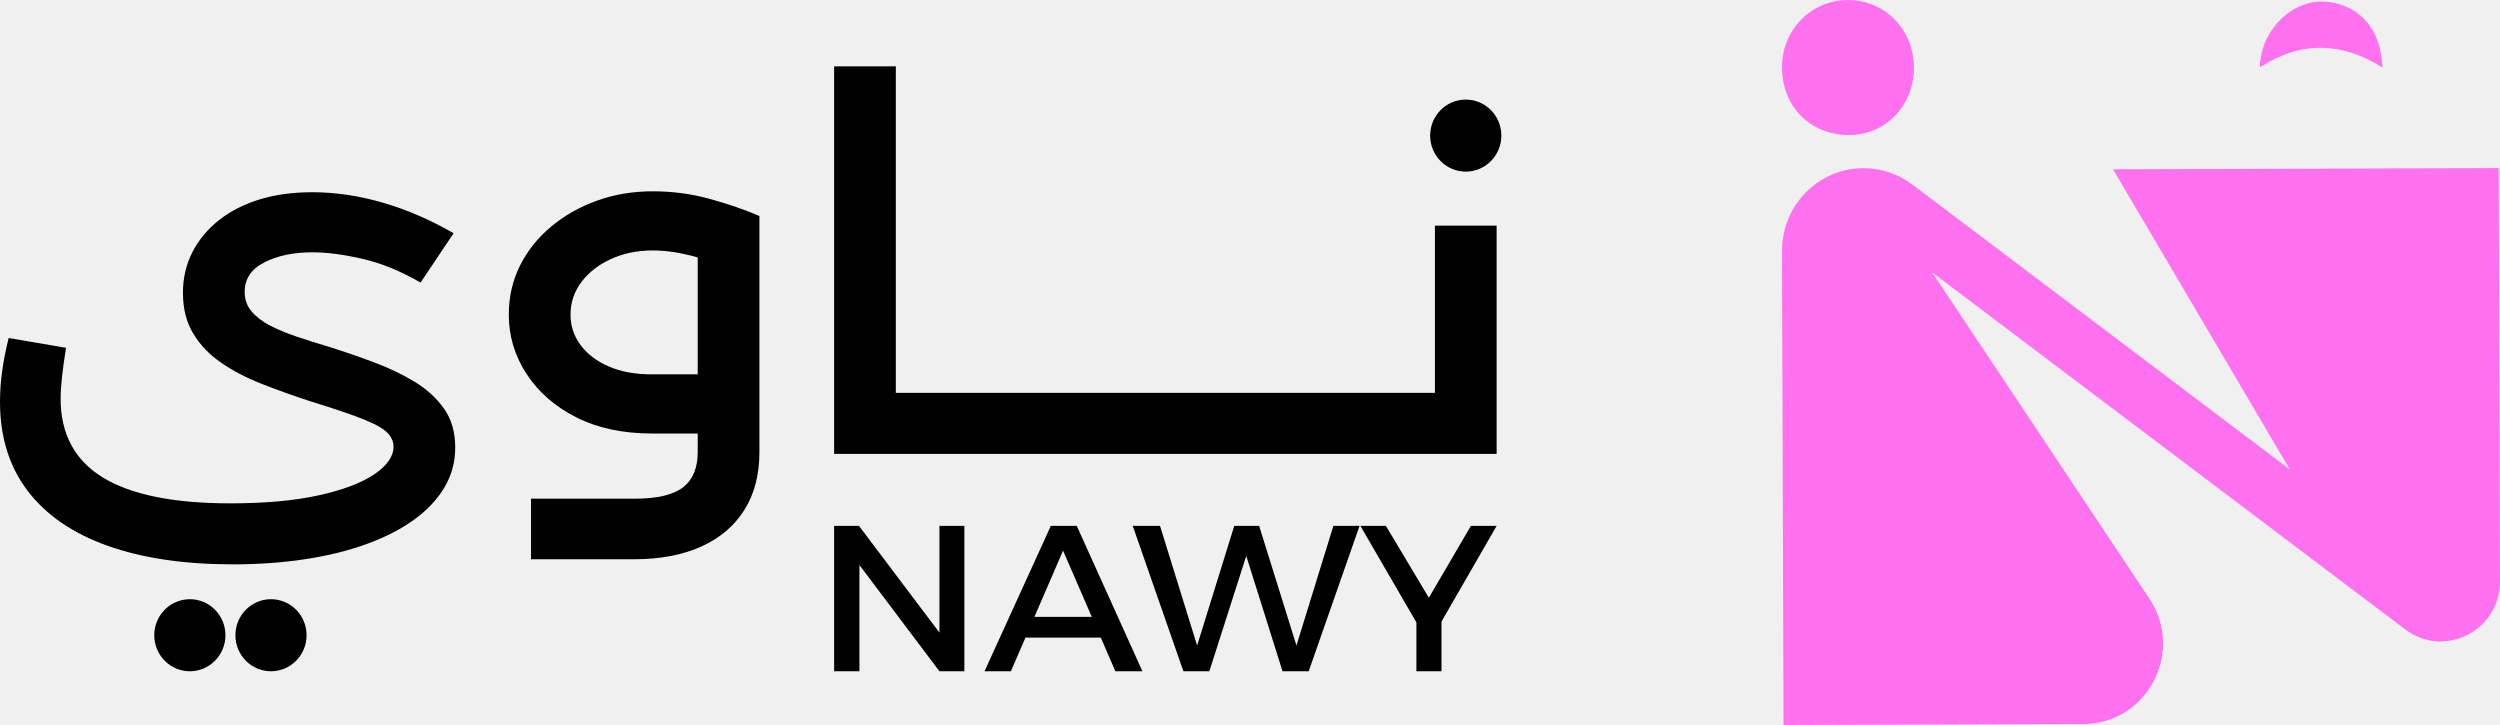
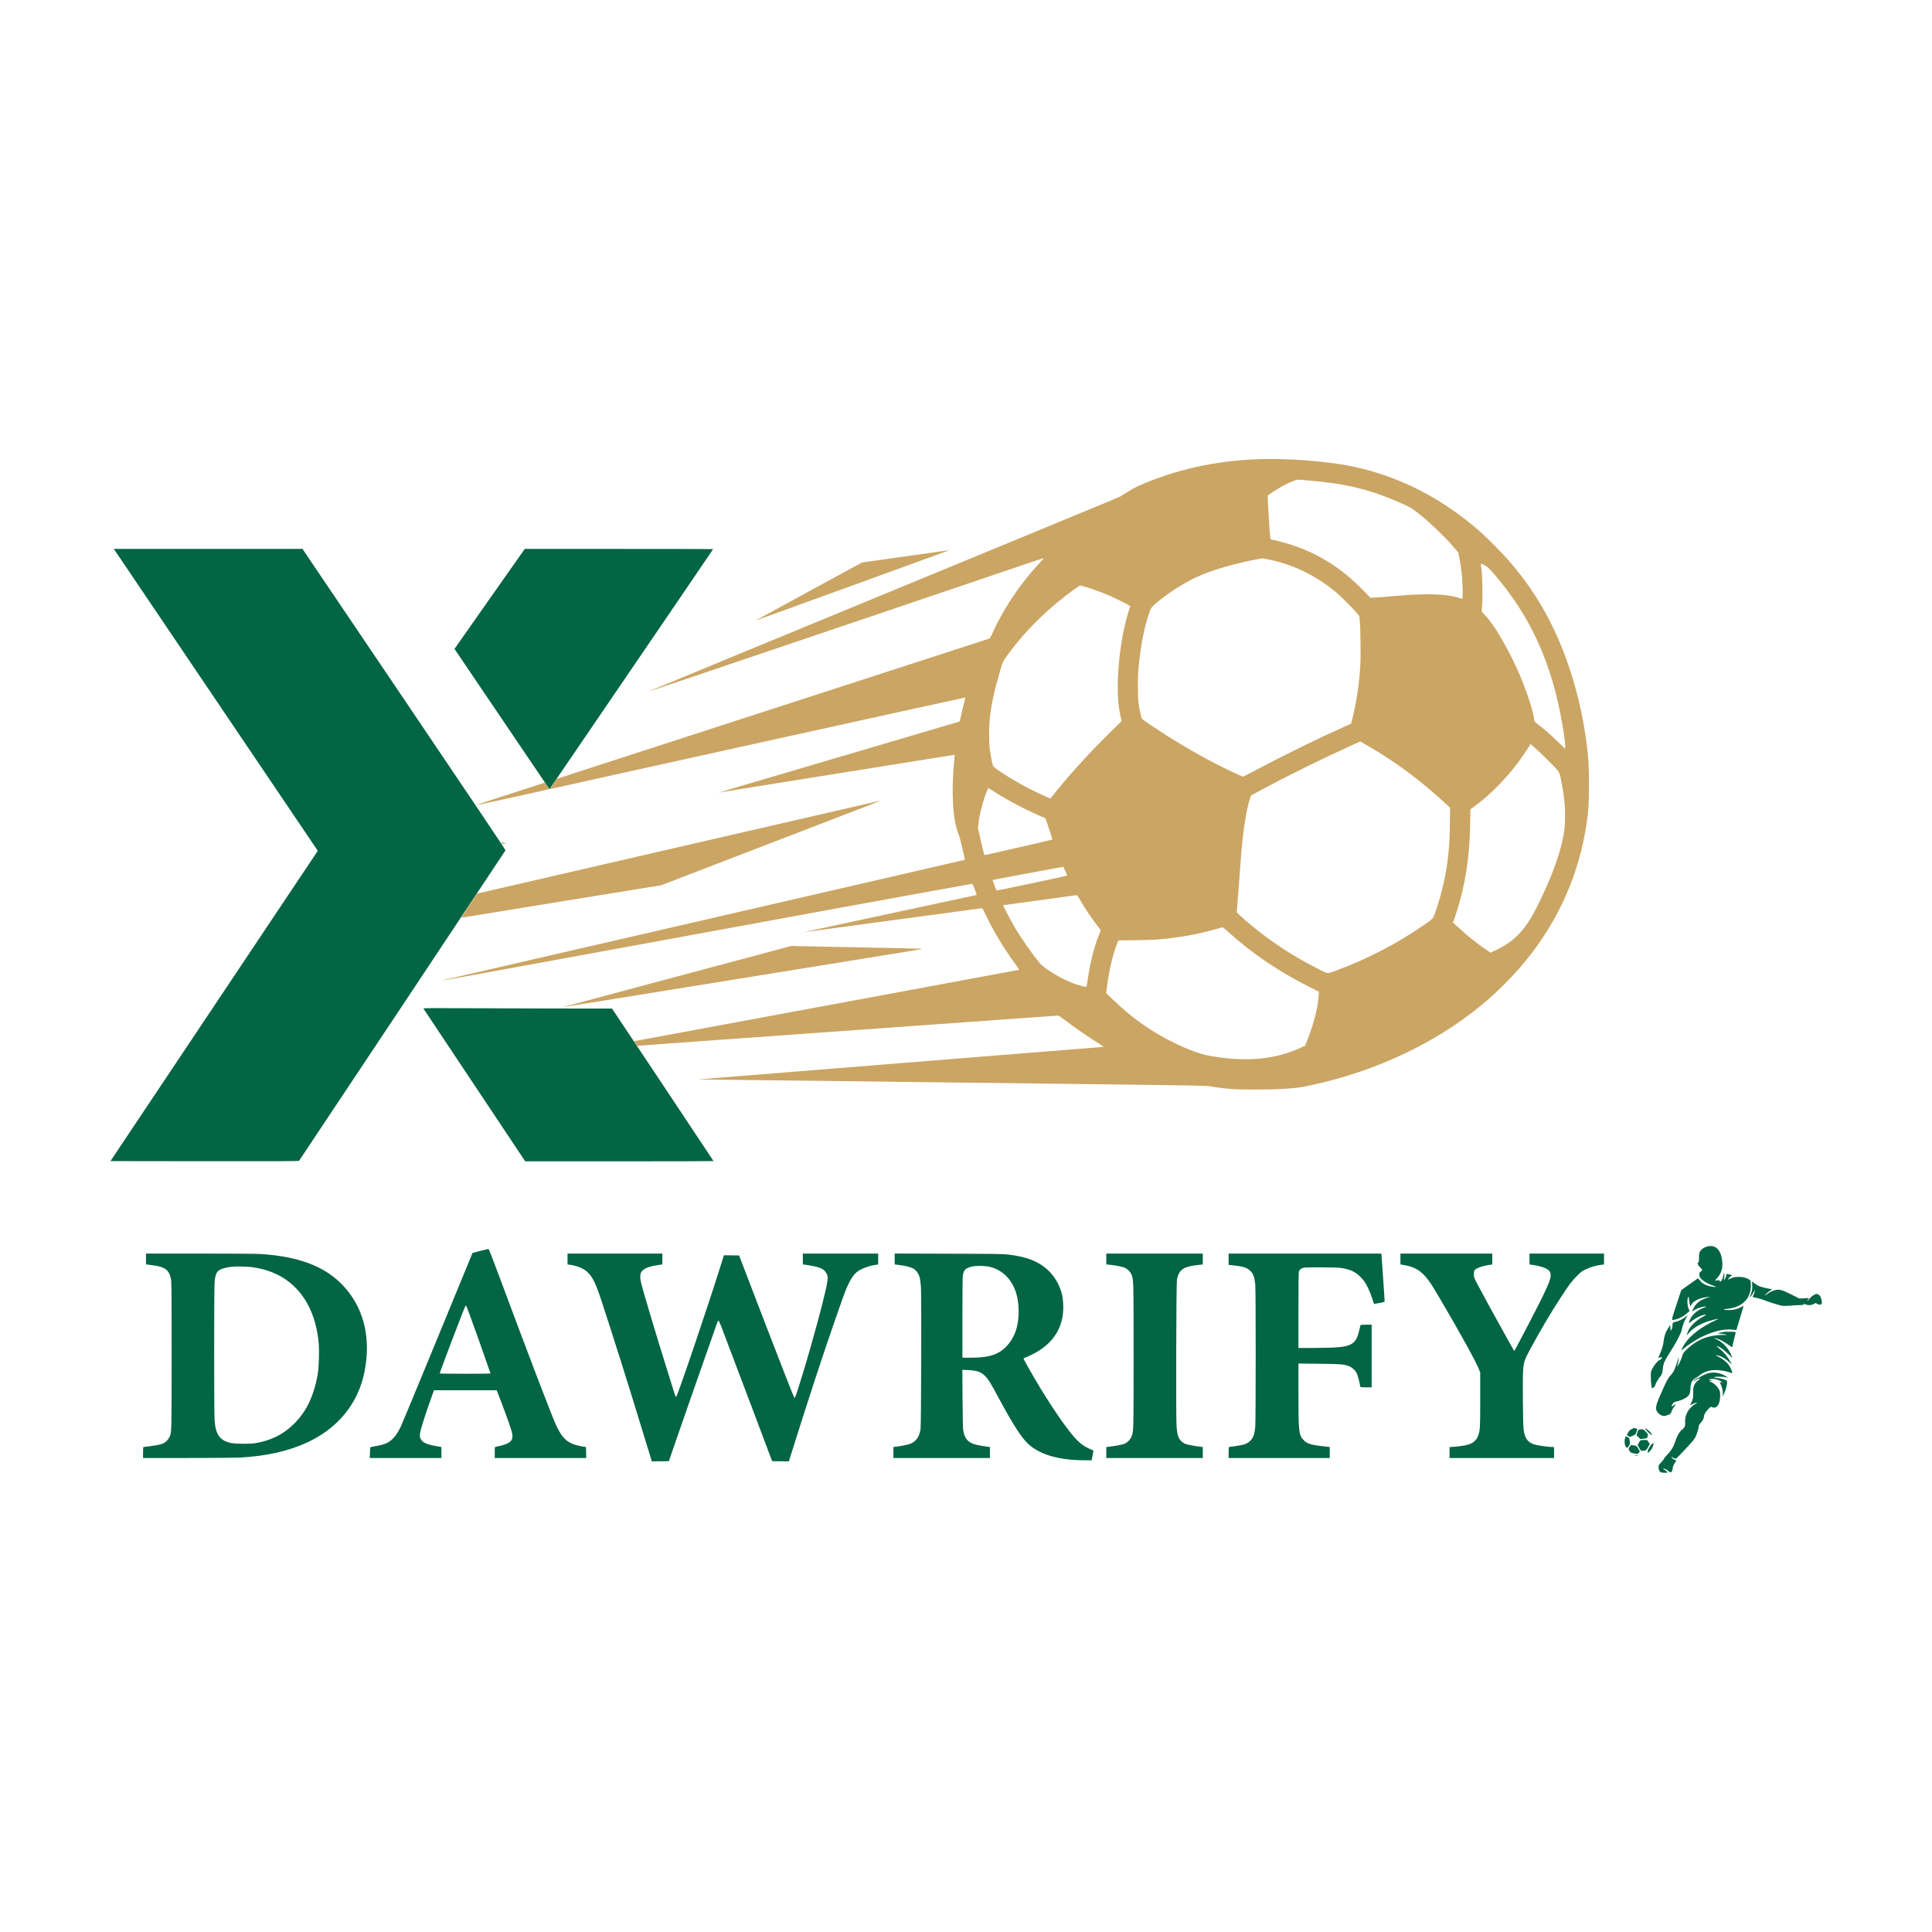
- <svg xmlns="http://www.w3.org/2000/svg" width="100" height="29" viewBox="0 0 100 29" fill="none">
-   <path d="M76.558 2.724C76.547 4.26 75.387 5.43 73.905 5.401C72.378 5.371 71.283 4.241 71.28 2.693C71.277 1.187 72.458 -0.01 73.936 0C75.415 0.011 76.568 1.208 76.558 2.724Z" fill="#FF71EE" />
-   <path d="M95.292 2.701C93.682 1.674 92.043 1.629 90.397 2.692C90.398 2.617 90.401 2.543 90.409 2.47C90.41 2.451 90.412 2.431 90.415 2.411C90.416 2.401 90.417 2.391 90.418 2.381C90.579 1.145 91.647 0.063 92.858 0.062C93.775 0.062 94.681 0.549 95.081 1.575C95.206 1.897 95.281 2.272 95.292 2.701Z" fill="#FF71EE" />
-   <path d="M100 23.246L99.948 6.723L84.522 6.773L91.59 18.775L76.493 7.382C75.929 6.955 75.242 6.725 74.537 6.727C72.733 6.73 71.274 8.214 71.28 10.04L71.341 29L83.345 28.961C85.889 28.952 87.395 26.076 85.973 23.941L77.286 10.895L96.211 25.178C97.778 26.361 100.007 25.224 100 23.246Z" fill="#FF71EE" />
-   <path d="M16.585 15.271C16.094 14.973 15.549 14.713 14.95 14.489C14.351 14.265 13.756 14.061 13.164 13.874C12.702 13.738 12.269 13.601 11.865 13.464C11.461 13.328 11.104 13.179 10.793 13.017C10.483 12.856 10.238 12.666 10.057 12.449C9.876 12.232 9.787 11.974 9.787 11.676C9.787 11.154 10.05 10.76 10.577 10.493C11.104 10.226 11.742 10.092 12.493 10.092C13.07 10.092 13.738 10.179 14.496 10.353C15.254 10.527 16.029 10.844 16.823 11.303L18.144 9.329C17.22 8.795 16.278 8.388 15.318 8.108C14.358 7.829 13.416 7.689 12.493 7.689C11.713 7.689 11.01 7.785 10.382 7.978C9.754 8.171 9.213 8.447 8.758 8.807C8.303 9.167 7.95 9.593 7.697 10.083C7.445 10.574 7.318 11.117 7.318 11.713C7.318 12.347 7.455 12.89 7.73 13.343C8.003 13.797 8.375 14.185 8.845 14.508C9.314 14.831 9.848 15.11 10.447 15.346C11.046 15.582 11.684 15.812 12.363 16.035C12.97 16.222 13.485 16.389 13.911 16.538C14.337 16.688 14.687 16.827 14.961 16.958C15.235 17.088 15.434 17.228 15.557 17.377C15.679 17.526 15.741 17.687 15.741 17.861C15.741 18.258 15.481 18.631 14.961 18.979C14.441 19.326 13.698 19.605 12.731 19.817C11.764 20.028 10.595 20.134 9.223 20.134C6.943 20.134 5.24 19.789 4.114 19.1C2.988 18.411 2.425 17.358 2.425 15.942C2.425 15.707 2.443 15.421 2.479 15.085C2.515 14.75 2.569 14.359 2.641 13.912L0.347 13.521C0.231 13.98 0.144 14.421 0.087 14.843C0.029 15.265 0 15.675 0 16.073C0 17.476 0.368 18.662 1.104 19.631C1.84 20.599 2.905 21.332 4.298 21.829C5.691 22.325 7.362 22.574 9.31 22.574C10.335 22.574 11.299 22.506 12.2 22.369C13.103 22.233 13.922 22.031 14.658 21.764C15.394 21.497 16.026 21.174 16.553 20.795C17.079 20.416 17.487 19.985 17.776 19.5C18.064 19.016 18.209 18.482 18.209 17.898C18.209 17.29 18.061 16.774 17.765 16.352C17.469 15.93 17.076 15.569 16.585 15.271Z" fill="black" />
-   <path d="M26.068 14.974C25.404 14.974 24.831 14.868 24.347 14.657C23.863 14.446 23.488 14.16 23.221 13.8C22.954 13.44 22.821 13.036 22.821 12.589C22.821 12.105 22.965 11.67 23.254 11.285C23.542 10.9 23.936 10.593 24.434 10.363C24.932 10.133 25.491 10.018 26.112 10.018C26.665 10.018 27.265 10.112 27.909 10.298V14.974H26.068ZM26.112 7.652C25.318 7.652 24.575 7.776 23.882 8.025C23.189 8.273 22.575 8.621 22.041 9.068C21.507 9.515 21.092 10.037 20.796 10.633C20.5 11.229 20.352 11.881 20.352 12.589C20.352 13.446 20.59 14.238 21.067 14.964C21.543 15.691 22.207 16.268 23.059 16.697C23.91 17.125 24.913 17.34 26.068 17.34H27.909V18.085C27.909 18.718 27.714 19.187 27.324 19.491C26.935 19.796 26.285 19.948 25.375 19.948H21.24V22.37H25.375C26.4 22.37 27.288 22.202 28.039 21.867C28.789 21.531 29.367 21.044 29.771 20.404C30.175 19.764 30.377 18.991 30.377 18.085V8.64C29.8 8.391 29.143 8.164 28.407 7.96C27.671 7.755 26.905 7.652 26.112 7.652Z" fill="black" />
-   <path d="M57.397 15.714H54.301H50.317H46.334H42.35H38.366H35.833V2.654H33.365V18.155H35.79H35.833H38.366H42.35H46.334H50.317H54.301H59.865V9.026H57.397V15.714Z" fill="black" />
-   <path d="M60.054 5.424C60.054 6.22 59.416 6.865 58.63 6.865C57.844 6.865 57.206 6.22 57.206 5.424C57.206 4.628 57.844 3.983 58.63 3.983C59.416 3.983 60.054 4.628 60.054 5.424Z" fill="black" />
-   <path d="M9.018 25.41C9.018 26.205 8.38 26.851 7.594 26.851C6.808 26.851 6.17 26.205 6.17 25.41C6.17 24.614 6.808 23.968 7.594 23.968C8.38 23.968 9.018 24.614 9.018 25.41Z" fill="black" />
-   <path d="M12.263 25.41C12.263 26.205 11.626 26.851 10.839 26.851C10.053 26.851 9.416 26.205 9.416 25.41C9.416 24.614 10.053 23.968 10.839 23.968C11.626 23.968 12.263 24.614 12.263 25.41Z" fill="black" />
-   <path d="M37.578 25.305L34.36 21.036H33.365V26.851H34.377V22.602L37.578 26.851H38.574V21.036H37.578V25.305Z" fill="black" />
-   <path d="M41.377 24.674L42.522 22.025L43.672 24.674H41.377ZM42.033 21.036L39.381 26.851H40.436L41.018 25.505H44.032L44.616 26.851H45.697L43.071 21.036H42.033Z" fill="black" />
-   <path d="M51.858 25.821L50.366 21.036H49.37L47.885 25.821L46.401 21.036H45.31L47.336 26.851H48.374L49.85 22.236L51.301 26.851H52.348L54.382 21.036H53.335L51.858 25.821Z" fill="black" />
-   <path d="M59.865 21.036H58.836L57.154 23.91L55.437 21.036H54.416L56.656 24.896V26.851H57.66V24.862L59.865 21.036Z" fill="black" />
+ <svg xmlns="http://www.w3.org/2000/svg" version="1.0" width="80" height="80" viewBox="0 0 4565 4565" preserveAspectRatio="xMidYMid meet">
+   <rect x="0" y="0" width="4565" height="4565" fill="#ffffff" />
+   <g transform="translate(0,4565) scale(0.1,-0.1)" fill="#026543" stroke="none">
+     <path d="M2904 32363 c117 -175 1202 -1780 2409 -3567 l2196 -3249 -1284 -1921 c-705 -1057 -1808 -2706 -2449 -3666 l-1166 -1745 2222 -3 c1770 -2 2225 1 2234 10 10 11 4854 7295 4878 7336 5 8 -866 1304 -2395 3567 l-2402 3555 -2229 0 -2229 0 215 -317z M12377 32648 c-14 -18 -388 -550 -831 -1181 l-807 -1149 17 -26 c10 -15 485 -718 1057 -1562 572 -844 1069 -1578 1105 -1632 l66 -96 96 141 c3075 4507 3770 5528 3770 5532 0 3 -1001 5 -2224 5 l-2225 0 -24 -32z M10005 21819 c5 -8 548 -823 1207 -1811 l1198 -1798 2225 0 c1224 0 2225 2 2225 5 0 3 -540 815 -1200 1805 l-1200 1800 -978 0 c-537 0 -1541 3 -2231 7 -1080 5 -1253 4 -1246 -8z M40332 16195 c-70 -17 -131 -60 -162 -115 -22 -40 -25 -56 -25 -153 0 -80 -3 -107 -13 -107 -41 0 -16 -65 47 -123 23 -21 41 -45 41 -55 -1 -9 -15 -26 -33 -37 -27 -17 -33 -27 -35 -63 -4 -55 23 -100 92 -152 59 -45 173 -100 261 -126 75 -23 46 -30 -55 -15 -136 21 -234 73 -292 156 -24 34 -35 42 -47 35 -9 -5 -99 -69 -201 -142 l-185 -134 -115 -349 c-130 -393 -129 -368 -18 -341 93 23 200 81 269 145 l61 56 -23 50 c-28 62 -37 185 -19 250 7 25 14 44 16 42 2 -2 9 -39 14 -81 5 -43 15 -97 21 -119 l11 -41 13 30 c42 100 200 179 395 198 l65 6 -75 -23 c-179 -55 -284 -144 -345 -291 l-16 -38 28 20 c80 56 215 102 298 101 23 0 12 -7 -46 -28 -178 -67 -306 -190 -348 -338 l-9 -32 71 55 c87 65 182 116 260 139 95 27 100 14 12 -33 -206 -111 -355 -272 -381 -413 l-7 -34 37 47 c72 93 207 185 368 252 83 34 300 96 336 96 9 0 -26 -20 -78 -44 -309 -141 -574 -343 -708 -539 -34 -49 -82 -141 -82 -157 0 -6 26 11 58 38 361 300 839 484 1153 444 46 -6 85 -9 87 -7 2 2 35 111 73 242 39 131 76 259 84 284 l13 46 -51 -28 c-98 -52 -182 -74 -292 -74 -131 0 -171 19 -59 28 360 31 573 234 574 547 0 124 -5 135 -69 163 -87 40 -143 50 -244 45 -77 -3 -103 -9 -159 -35 -38 -18 -68 -28 -68 -23 0 15 60 79 81 85 29 9 15 21 -33 28 -24 4 -53 10 -65 13 -20 6 -23 3 -23 -22 0 -33 -32 -108 -51 -119 -8 -6 -11 -4 -7 7 13 34 19 124 9 148 l-10 25 0 -26 c-2 -48 -40 -155 -65 -178 l-23 -22 -6 22 c-5 20 -10 21 -62 16 l-56 -6 51 56 c96 105 137 230 125 380 -16 208 -92 342 -210 372 -54 14 -85 13 -153 -4z M11345 16092 l-180 -47 -181 -440 c-100 -242 -468 -1137 -819 -1990 -350 -852 -661 -1600 -689 -1660 -66 -139 -113 -213 -183 -287 -103 -107 -199 -151 -415 -187 -67 -12 -124 -24 -127 -27 -3 -3 -8 -62 -10 -130 l-3 -124 846 0 846 0 0 130 0 129 -37 6 c-306 51 -405 91 -454 187 -35 68 -24 137 62 413 55 177 135 412 207 608 l46 127 742 0 741 0 91 -237 c160 -421 262 -712 274 -781 31 -185 -50 -252 -389 -318 -22 -4 -23 -8 -23 -134 l0 -130 1080 0 1080 0 0 130 c0 72 -4 130 -9 130 -34 0 -200 35 -261 55 -199 66 -302 172 -435 447 -90 187 -645 1638 -1336 3495 -184 494 -258 682 -269 682 -8 0 -96 -22 -195 -47z m-37 -2090 c155 -438 282 -800 282 -804 0 -11 -1200 -10 -1200 0 0 28 578 1548 606 1593 3 5 11 9 17 9 7 0 136 -349 295 -798z M3450 15902 l0 -128 108 -13 c208 -24 321 -61 388 -127 45 -46 68 -93 90 -189 18 -76 19 -157 19 -1820 0 -1834 0 -1814 -45 -1919 -10 -24 -35 -63 -56 -86 -75 -82 -145 -107 -404 -141 -80 -10 -151 -19 -157 -19 -10 0 -13 -33 -13 -130 l0 -130 1048 0 c576 0 1133 5 1237 10 1248 66 2138 482 2627 1230 214 327 334 702 369 1150 45 586 -98 1105 -420 1525 -428 559 -1079 841 -2086 905 -94 6 -688 10 -1432 10 l-1273 0 0 -128z m2500 -192 c349 -44 663 -172 905 -370 388 -317 619 -807 676 -1430 14 -156 6 -512 -16 -670 -33 -242 -96 -469 -189 -680 -93 -211 -212 -386 -376 -550 -250 -251 -553 -402 -925 -461 -125 -20 -461 -17 -565 5 -114 24 -196 64 -252 124 -86 92 -122 202 -138 422 -13 179 -13 3096 0 3252 15 178 49 257 130 298 58 29 175 59 275 69 104 11 352 6 475 -9z M13410 15901 l0 -128 53 -7 c166 -22 322 -85 412 -168 123 -112 199 -265 331 -665 249 -755 654 -2039 974 -3089 89 -291 175 -573 192 -627 l30 -97 201 2 201 3 119 345 c202 585 565 1626 787 2255 117 330 222 628 233 663 12 34 26 62 33 62 6 0 35 -62 64 -137 174 -456 416 -1097 741 -1958 202 -539 390 -1036 416 -1105 l48 -125 197 -3 197 -2 46 147 c404 1288 780 2436 1058 3228 58 165 135 386 172 490 113 324 224 528 334 611 99 77 287 147 449 169 l52 7 0 129 0 129 -890 0 -890 0 0 -128 0 -128 128 -18 c158 -23 282 -58 345 -98 55 -35 103 -109 112 -173 14 -89 -58 -410 -250 -1120 -199 -739 -503 -1745 -527 -1745 -5 0 -19 24 -32 53 -36 81 -410 1040 -647 1657 -117 305 -308 803 -424 1105 l-211 550 -179 3 -180 2 -68 -217 c-312 -997 -1036 -3133 -1063 -3133 -6 0 -20 30 -32 68 -11 37 -91 292 -177 567 -257 819 -591 1937 -621 2080 -23 107 -21 185 7 235 46 81 168 134 383 166 l116 18 0 128 0 128 -1120 0 -1120 0 0 -129z M21140 15902 l0 -129 108 -13 c151 -17 284 -53 345 -92 67 -43 120 -126 142 -221 9 -40 21 -139 26 -222 14 -218 5 -3259 -10 -3345 -35 -197 -106 -293 -259 -350 -49 -19 -190 -46 -334 -65 l-48 -6 0 -130 0 -129 1140 0 1140 0 0 129 0 130 -47 6 c-433 54 -530 119 -585 389 -6 31 -12 330 -15 740 l-5 689 139 -6 c198 -9 287 -37 383 -124 86 -78 132 -152 380 -613 295 -549 503 -870 656 -1009 274 -251 715 -380 1314 -385 l185 -1 21 115 21 115 -21 9 c-173 74 -255 127 -364 234 -204 201 -613 793 -999 1447 -108 182 -276 486 -271 489 2 1 39 17 83 35 525 221 812 576 854 1055 11 126 1 305 -23 409 -50 215 -159 412 -311 563 -223 221 -508 337 -955 390 -128 16 -291 18 -1417 21 l-1273 4 0 -129z m2226 -181 c299 -62 533 -283 638 -605 78 -237 86 -575 21 -832 -72 -286 -271 -533 -504 -628 -154 -62 -315 -86 -588 -86 l-193 0 0 938 c0 515 4 965 9 1000 14 95 42 144 101 176 28 15 80 33 118 41 101 20 290 18 398 -4z M26140 15901 l0 -128 78 -7 c121 -11 282 -42 345 -66 76 -29 148 -100 175 -173 47 -125 47 -118 47 -1917 0 -1795 1 -1770 -46 -1897 -29 -77 -104 -153 -179 -181 -53 -19 -234 -53 -362 -67 l-58 -6 0 -130 0 -129 1140 0 1140 0 0 129 0 130 -47 6 c-148 18 -313 49 -361 67 -34 13 -72 38 -99 65 -71 70 -97 149 -113 343 -16 180 -8 3393 9 3472 49 242 150 311 507 350 l104 11 0 129 0 128 -1140 0 -1140 0 0 -129z M29030 15897 l0 -134 113 -12 c230 -25 315 -51 392 -122 78 -72 106 -147 125 -329 14 -133 13 -3211 0 -3355 -18 -185 -42 -255 -113 -332 -71 -77 -149 -105 -385 -137 -62 -9 -117 -16 -122 -16 -6 0 -10 -53 -10 -130 l0 -130 1195 0 1195 0 0 129 0 130 -57 6 c-378 40 -473 66 -559 157 -116 121 -124 187 -124 1112 l0 698 488 -5 c517 -6 584 -11 707 -58 82 -31 163 -112 194 -194 23 -60 71 -255 71 -287 0 -16 13 -18 135 -18 l135 0 0 740 0 740 -130 0 c-96 0 -132 -3 -134 -12 -2 -7 -16 -65 -31 -128 -44 -189 -95 -271 -202 -327 -119 -63 -325 -82 -900 -83 l-333 0 0 883 c0 571 4 895 10 919 14 48 59 85 118 95 77 13 764 9 867 -5 206 -29 333 -83 446 -189 39 -37 91 -95 115 -129 61 -86 135 -245 185 -399 23 -71 43 -131 44 -133 4 -5 239 40 248 48 4 3 1 94 -8 201 -8 107 -24 340 -35 519 -11 179 -23 346 -26 373 l-6 47 -1804 0 -1804 0 0 -133z M33090 15901 l0 -128 78 -13 c257 -41 416 -137 571 -344 85 -114 103 -142 291 -461 479 -814 864 -1512 922 -1675 l23 -65 0 -635 c0 -666 -3 -716 -46 -847 -35 -106 -118 -182 -239 -217 -70 -21 -218 -43 -342 -52 l-98 -7 0 -128 0 -129 1235 0 1235 0 0 130 0 130 -50 0 c-86 0 -358 39 -422 61 -155 52 -220 146 -248 356 -16 125 -25 1195 -12 1390 14 192 33 253 154 478 242 450 495 879 739 1253 199 305 257 382 384 508 90 91 112 107 206 153 104 51 249 92 372 107 l57 6 0 129 0 129 -880 0 -880 0 0 -129 0 -129 53 -7 c237 -31 395 -93 431 -170 60 -126 -9 -284 -704 -1608 -74 -141 -137 -257 -140 -257 -3 0 -23 33 -45 73 -21 39 -110 200 -199 357 -204 363 -579 1051 -654 1198 -54 107 -57 118 -57 187 0 59 4 77 20 95 44 49 181 98 336 121 l79 11 0 129 0 129 -1085 0 -1085 0 0 -129z M41396 15358 c4 -12 7 -61 7 -108 0 -67 -7 -104 -31 -175 l-30 -90 30 35 c16 19 45 64 63 100 29 55 33 59 28 30 -9 -51 -31 -112 -48 -130 -14 -15 -5 -18 93 -38 59 -11 137 -35 175 -52 66 -30 357 -122 429 -135 20 -4 101 -2 180 4 78 7 187 13 240 14 61 1 93 6 87 11 -22 23 -6 24 44 5 64 -26 138 -21 196 11 l39 22 46 -23 c37 -18 52 -21 74 -13 33 11 37 35 22 108 -21 104 -79 158 -145 136 -46 -15 -123 -77 -155 -123 -32 -47 -49 -48 -21 -1 12 19 21 37 21 39 0 1 -17 -1 -37 -6 -21 -5 -73 -9 -115 -9 l-76 0 -179 90 c-210 107 -284 129 -370 111 -69 -13 -147 -50 -209 -97 -24 -19 -47 -34 -51 -34 -18 0 104 110 139 126 l40 18 -134 27 c-155 30 -220 57 -302 123 -48 40 -57 44 -50 24z M39825 14535 c-69 -60 -173 -108 -276 -129 -25 -6 -27 -10 -31 -74 -2 -47 -10 -78 -23 -98 l-20 -29 -5 70 -5 70 -34 -55 c-19 -30 -41 -65 -48 -78 -33 -54 -64 -159 -73 -246 -10 -98 -42 -205 -96 -325 -19 -40 -34 -75 -34 -78 0 -2 9 1 19 7 28 14 71 13 71 -3 0 -17 -28 -43 -57 -51 -37 -12 -130 -122 -170 -203 -38 -77 -38 -78 -37 -198 0 -107 18 -265 30 -265 3 0 18 7 34 15 23 12 33 28 45 70 9 30 21 57 26 61 5 3 20 26 33 52 13 26 34 56 46 67 40 36 60 91 69 188 14 143 28 172 230 492 106 168 206 366 221 441 21 107 51 188 95 262 24 39 40 72 37 72 -4 -1 -25 -16 -47 -35z M40734 14180 c-34 -5 -81 -14 -105 -21 l-44 -13 65 -7 c66 -7 150 -26 150 -34 0 -2 -28 -2 -62 2 -84 7 -253 -12 -365 -42 -160 -42 -298 -115 -445 -234 -110 -89 -169 -160 -179 -219 -8 -45 -81 -206 -113 -247 -12 -16 -11 -7 4 41 10 34 21 90 24 125 3 35 3 55 0 44 -28 -96 -88 -264 -113 -314 -17 -35 -50 -81 -73 -105 -51 -49 -102 -139 -190 -336 -163 -360 -184 -442 -135 -522 26 -45 78 -85 128 -100 31 -9 49 -7 106 10 78 24 94 39 112 99 6 23 31 68 55 100 25 32 43 59 41 61 -5 6 -48 -19 -72 -41 -22 -20 -23 -20 -23 -1 0 28 37 83 62 94 13 5 51 17 86 25 133 33 237 96 271 164 13 25 20 67 23 136 7 141 43 207 143 257 22 12 57 36 79 55 51 46 145 90 237 109 125 27 331 6 488 -50 l43 -16 -6 33 c-11 55 -61 150 -106 200 -51 58 -148 128 -224 163 -31 14 -56 28 -56 30 0 8 71 -7 115 -24 61 -24 143 -78 209 -141 l60 -56 -38 70 c-64 119 -170 242 -286 334 -59 46 -52 53 18 17 64 -33 141 -93 235 -185 l78 -76 -16 45 c-56 160 -189 311 -343 387 -40 20 -71 38 -69 40 2 1 28 -4 58 -13 76 -22 190 -84 284 -153 51 -38 82 -55 86 -48 4 7 10 33 13 59 4 26 22 101 40 168 18 66 30 122 27 124 -15 9 -222 13 -277 6z M40395 13210 c-58 -12 -142 -47 -206 -86 -31 -19 -62 -34 -69 -34 -25 0 -88 -43 -99 -68 -12 -24 -11 -24 23 6 36 31 95 56 122 50 11 -2 1 -13 -30 -35 -98 -69 -139 -162 -129 -296 7 -98 -6 -169 -47 -248 l-29 -57 57 29 c31 16 73 32 92 35 33 5 32 4 -20 -27 -165 -97 -261 -276 -243 -452 7 -68 -14 -115 -67 -152 -63 -44 -126 -156 -184 -332 -31 -93 -102 -201 -182 -278 -29 -28 -60 -66 -68 -85 -8 -19 -40 -60 -70 -90 -54 -52 -56 -56 -56 -108 0 -63 19 -104 55 -120 31 -14 155 -16 155 -3 0 13 -72 71 -87 71 -7 0 -13 5 -13 10 0 24 72 -4 122 -49 20 -17 41 -31 47 -31 23 0 51 40 51 74 0 45 17 91 57 154 l33 52 -40 16 c-22 9 -49 28 -60 42 -24 29 -18 43 7 19 25 -22 70 -38 88 -31 8 4 108 105 220 226 177 189 210 230 241 295 36 76 74 205 74 251 0 16 17 43 46 74 49 52 74 101 74 145 0 41 35 104 96 171 52 58 85 75 99 52 3 -5 24 -10 47 -10 84 0 141 110 142 275 1 91 -1 105 -27 154 -37 70 -108 139 -180 174 -31 15 -57 30 -57 33 0 2 24 2 53 0 l52 -6 -55 19 -55 19 39 7 c85 17 225 -20 266 -71 13 -15 12 -16 -17 -10 l-32 7 29 -58 c36 -74 54 -162 46 -227 l-7 -51 18 30 c27 45 50 102 69 175 27 101 29 148 9 170 -18 20 -147 54 -248 66 -93 11 -52 25 74 25 74 0 132 -5 164 -15 l50 -15 -25 19 c-113 87 -279 127 -415 100z M38564 11890 c-51 -25 -88 -64 -107 -112 l-16 -37 33 -21 c43 -26 46 -26 115 10 56 28 60 32 79 90 l21 60 -29 15 c-38 19 -47 19 -96 -5z M38912 11840 c29 -34 71 -70 92 -82 l40 -20 -18 28 c-27 43 -56 73 -100 105 -64 48 -71 33 -14 -31z M38738 11873 c-23 -4 -30 -13 -49 -70 l-21 -65 44 -45 44 -44 78 7 c77 7 79 8 92 40 22 51 17 65 -41 127 -57 60 -65 62 -147 50z M38405 11693 c-30 -73 -20 -205 18 -235 12 -10 25 -18 29 -18 3 0 20 22 36 48 28 46 29 50 19 116 -8 61 -13 70 -41 87 -39 24 -52 24 -61 2z M38790 11623 c-31 -4 -39 -11 -66 -62 l-31 -57 39 -67 c39 -66 39 -67 81 -66 75 2 87 10 128 86 l40 71 -29 48 c-28 48 -30 49 -78 50 -27 1 -65 -1 -84 -3z M39034 11531 c-18 -11 -44 -45 -67 -89 -36 -68 -45 -106 -29 -116 13 -8 77 63 100 109 19 37 39 115 31 115 -2 0 -18 -8 -35 -19z M38506 11465 c-25 -40 -27 -49 -17 -73 23 -54 45 -70 112 -82 35 -6 71 -13 80 -16 10 -3 26 8 41 29 l26 33 -39 65 c-37 63 -40 66 -84 72 -25 4 -55 9 -67 12 -19 5 -28 -3 -52 -40z M38635 11260 c11 -5 34 -8 50 -8 l30 0 -30 8 c-16 4 -39 8 -50 8 l-20 1 20 -9z" />
+   </g>
+   <g transform="translate(0,4565) scale(0.1,-0.1)" fill="#cba563" stroke="none">
+     <path d="M29725 34800 c-1014 -38 -1940 -244 -2807 -623 -74 -32 -192 -97 -280 -153 -84 -53 -164 -103 -178 -111 -14 -8 -1091 -454 -2395 -992 -6104 -2517 -8763 -3616 -8761 -3618 3 -3 816 272 6076 2052 1620 549 3023 1024 3118 1056 125 42 170 53 161 41 -8 -9 -45 -51 -84 -92 -459 -489 -859 -1081 -1111 -1642 -35 -79 -69 -146 -76 -151 -7 -4 -449 -149 -983 -321 -2372 -768 -9250 -2998 -9251 -2999 0 -1 -34 -51 -75 -112 -98 -144 -93 -134 -67 -127 137 36 9794 2166 9796 2161 2 -4 -10 -59 -27 -121 -17 -62 -47 -187 -66 -278 -20 -90 -40 -167 -45 -170 -5 -3 -1287 -381 -2849 -840 -1562 -459 -2839 -836 -2838 -837 1 -1 1256 200 2787 447 1532 246 2786 447 2787 446 2 -1 -4 -72 -12 -157 -70 -742 -33 -1373 99 -1708 19 -48 37 -102 41 -121 3 -19 31 -138 62 -263 30 -126 54 -230 52 -232 -2 -2 -395 -93 -874 -203 -3890 -896 -11433 -2634 -11444 -2638 -8 -2 -12 -6 -10 -9 3 -2 1426 257 3164 576 1738 318 4548 834 6244 1145 1696 311 3089 563 3095 561 11 -5 109 -257 102 -264 -2 -2 -924 -200 -2049 -440 -1125 -241 -2044 -439 -2043 -440 2 -2 945 125 2097 282 1152 157 2103 285 2114 285 17 0 33 -26 85 -136 179 -382 442 -819 704 -1172 65 -87 101 -144 94 -147 -7 -2 -758 -141 -1668 -310 -1242 -230 -5498 -1019 -7317 -1356 l-112 -21 37 -55 36 -55 65 6 c37 4 786 58 1666 121 880 63 3076 220 4880 350 1804 129 3297 236 3318 237 33 2 50 -7 155 -88 224 -173 593 -427 884 -609 47 -29 58 -40 43 -42 -11 -2 -2164 -174 -4785 -383 -2621 -209 -4769 -382 -4775 -384 -5 -1 283 -6 640 -9 640 -7 1536 -18 8080 -97 3117 -38 3295 -41 3385 -59 112 -23 291 -46 485 -63 215 -19 954 -16 1265 6 287 19 364 30 623 85 1512 326 2912 982 4002 1876 396 325 786 717 1091 1096 765 948 1244 2043 1414 3224 47 329 54 450 54 905 0 454 -8 595 -55 970 -126 1006 -432 2031 -854 2865 -271 534 -596 1015 -986 1460 -146 166 -492 518 -634 645 -919 820 -1947 1348 -3080 1584 -572 118 -1538 191 -2210 166z m1225 -506 c638 -55 1064 -136 1535 -290 272 -90 592 -221 820 -337 195 -99 788 -637 1051 -953 l101 -121 27 -139 c34 -182 53 -318 65 -489 13 -162 15 -465 4 -465 -5 0 -44 12 -87 26 -290 92 -753 106 -1461 45 -192 -17 -412 -34 -488 -38 l-138 -6 -151 157 c-498 519 -1056 877 -1691 1085 -165 54 -389 114 -469 126 -44 7 -48 10 -53 39 -14 89 -67 994 -59 1007 3 5 66 49 139 98 150 99 290 174 445 238 118 48 80 46 410 17z m-1021 -1854 c601 -117 1130 -368 1620 -767 122 -100 393 -369 498 -493 l71 -85 12 -125 c18 -189 25 -846 11 -1061 -27 -429 -88 -836 -183 -1226 l-32 -131 -150 -68 c-639 -285 -1422 -669 -2117 -1038 -152 -80 -282 -146 -288 -146 -23 0 -328 143 -586 274 -535 273 -1041 572 -1602 948 -106 71 -197 137 -202 146 -18 35 -61 232 -78 357 -23 180 -23 634 1 875 53 546 157 1044 277 1336 27 65 38 78 127 154 264 227 621 460 927 606 379 181 972 354 1565 457 14 2 25 5 25 6 0 0 47 -8 104 -19z m5228 -197 c18 -13 89 -89 158 -170 858 -999 1363 -2119 1604 -3560 49 -292 72 -475 65 -516 l-6 -38 -166 163 c-166 163 -352 324 -483 420 -40 28 -71 59 -73 71 -3 12 -10 58 -16 102 -19 126 -126 469 -233 745 -156 404 -343 785 -583 1190 -119 201 -227 349 -338 467 l-77 82 12 141 c15 182 6 691 -15 850 -23 168 -27 158 52 115 37 -21 81 -48 99 -62z m-9567 -443 c144 -37 411 -132 610 -218 117 -50 390 -184 467 -229 l42 -24 -20 -57 c-164 -476 -279 -1235 -279 -1834 0 -305 18 -497 66 -715 l25 -112 -262 -258 c-498 -491 -932 -965 -1286 -1405 l-134 -166 -92 40 c-390 171 -788 389 -1116 612 -96 65 -137 99 -147 121 -21 50 -62 262 -78 405 -20 171 -20 498 -1 688 36 353 105 674 259 1197 53 180 58 189 231 420 400 533 900 1018 1496 1452 82 59 149 101 158 99 9 -3 36 -10 61 -16z m6704 -3757 c641 -367 1239 -807 1815 -1336 l154 -142 -6 -395 c-6 -390 -11 -487 -43 -770 -45 -415 -144 -850 -289 -1275 -64 -188 -48 -169 -294 -341 -582 -407 -1314 -789 -1996 -1042 -297 -110 -240 -109 -456 -2 -478 240 -892 494 -1294 795 -214 160 -459 363 -582 481 l-82 79 14 155 c8 85 30 380 50 655 19 275 42 572 50 660 51 554 120 973 200 1215 l25 75 208 112 c681 366 1394 718 2192 1082 96 43 177 80 179 80 2 1 72 -38 155 -86z m4252 -328 c320 -320 298 -288 339 -492 38 -189 70 -404 85 -568 15 -165 12 -466 -5 -601 -65 -490 -279 -1095 -654 -1841 -278 -556 -553 -834 -1037 -1048 l-55 -24 -126 85 c-200 135 -427 318 -664 536 l-96 88 53 158 c242 718 351 1437 354 2352 l1 165 112 82 c339 250 696 606 991 992 83 109 275 389 300 439 l17 33 77 -63 c42 -34 181 -166 308 -293z m-13074 -759 c284 -185 750 -433 1087 -579 l144 -62 84 -249 c46 -137 81 -251 79 -253 -6 -7 -1600 -372 -1604 -368 -9 8 -62 222 -101 405 -23 107 -46 202 -51 211 -8 15 15 200 41 329 23 118 91 365 125 456 45 120 72 184 78 184 3 0 56 -33 118 -74z m1701 -1888 c26 -56 45 -104 42 -106 -10 -10 -1660 -360 -1667 -353 -11 10 -99 243 -94 249 4 3 1520 286 1667 311 3 1 27 -45 52 -101z m359 -700 c106 -184 234 -377 366 -551 l112 -148 -54 -137 c-116 -291 -217 -714 -267 -1109 -8 -60 -16 -93 -24 -93 -29 0 -227 55 -306 85 -295 113 -683 348 -795 483 -177 212 -440 589 -594 852 -70 119 -275 509 -268 511 21 4 1718 237 1733 238 16 1 37 -28 97 -131z m3475 -725 c583 -527 1207 -950 1952 -1323 l204 -102 -7 -105 c-18 -282 -113 -651 -266 -1039 l-52 -132 -96 -45 c-619 -287 -1323 -349 -2179 -191 -201 37 -473 136 -792 290 -559 269 -1023 597 -1504 1063 l-129 125 7 60 c43 393 140 831 242 1088 l38 97 390 5 c215 2 449 10 520 16 517 44 957 121 1370 240 94 26 175 49 182 49 7 1 61 -43 120 -96z M21386 32503 l-1018 -144 -1263 -687 c-695 -378 -1262 -688 -1261 -689 2 -2 4532 1643 4561 1656 11 5 16 9 10 9 -5 0 -468 -65 -1029 -145z M12230 26949 c-355 -115 -724 -235 -820 -266 -96 -31 -170 -58 -165 -59 9 -4 1726 373 1731 379 1 1 -22 36 -50 78 l-51 77 -645 -209z M16022 25632 l-4752 -1097 -37 -55 c-166 -247 -340 -518 -330 -515 7 2 1071 176 2365 386 l2354 381 2556 984 c2828 1089 2633 1013 2612 1013 -8 -1 -2154 -494 -4768 -1097z M11852 25728 c8 -13 17 -23 19 -22 2 0 24 4 49 8 40 7 42 9 20 16 -14 4 -43 10 -64 14 l-39 8 15 -24z M15998 22577 c-1488 -397 -2705 -723 -2704 -724 1 -2 1809 289 4017 646 2208 357 4121 667 4253 688 169 27 230 40 210 45 -16 3 -648 18 -1404 32 -756 15 -1440 29 -1520 31 l-145 5 -2707 -723z" />
+   </g>
</svg>
